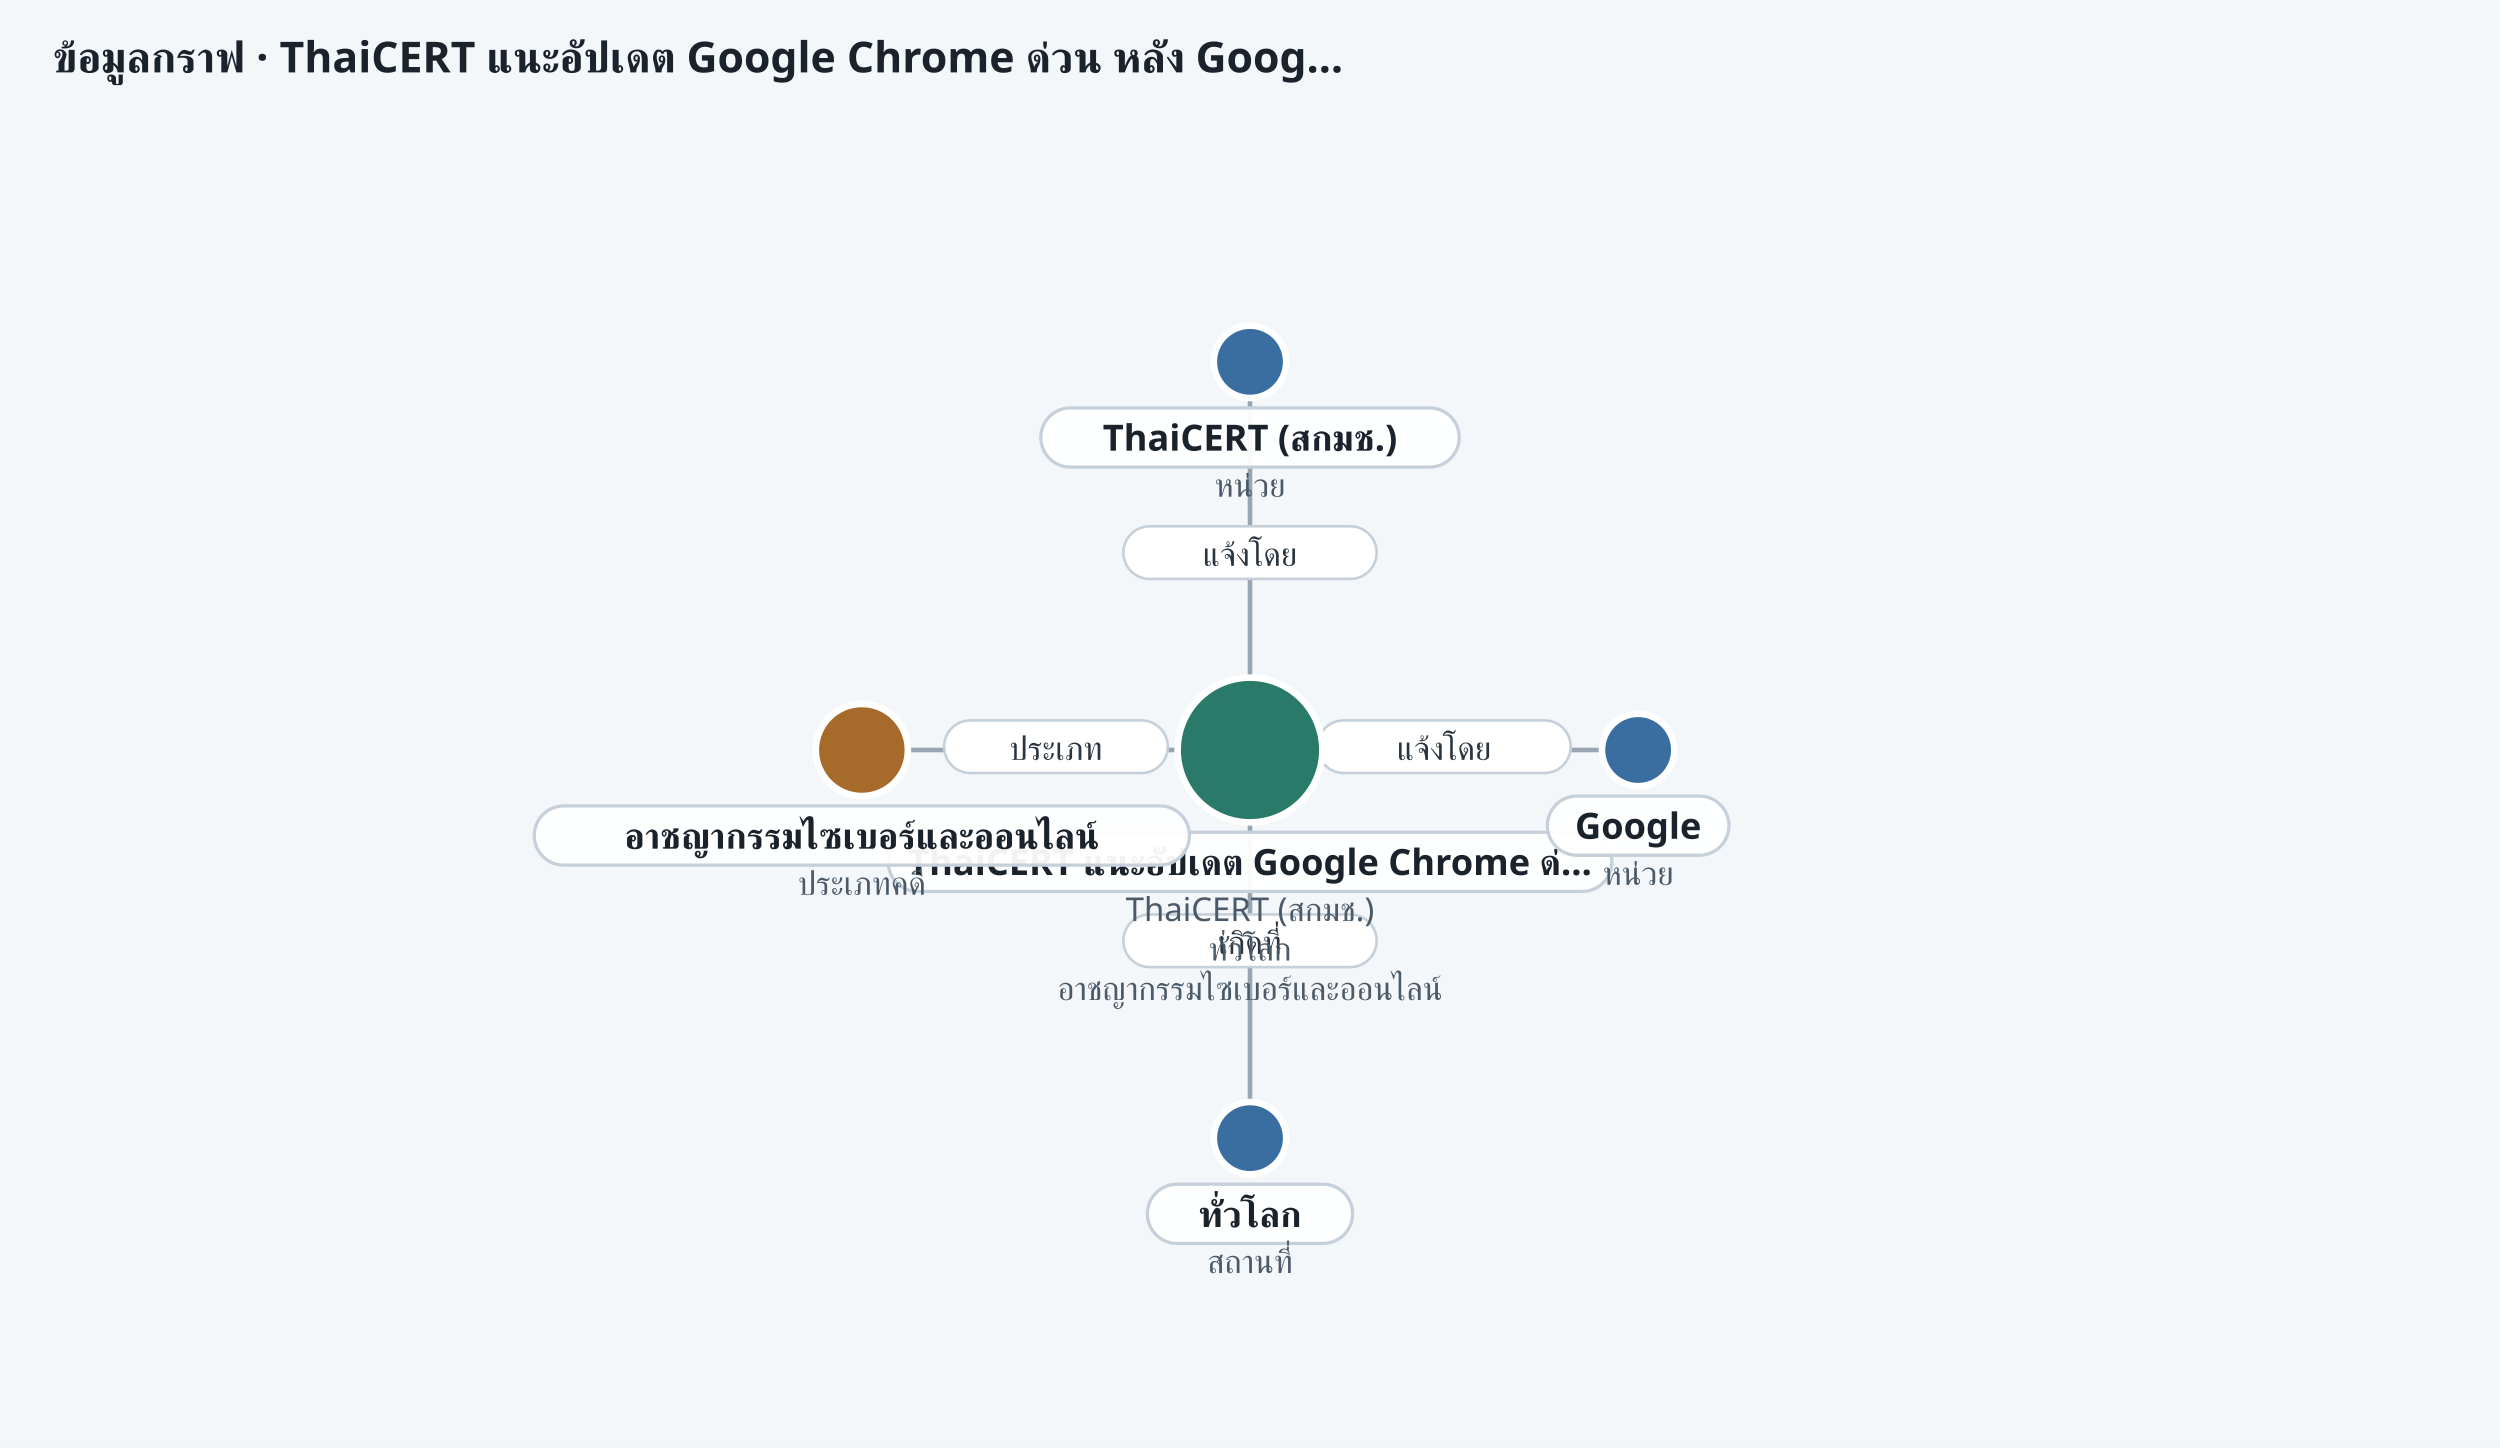
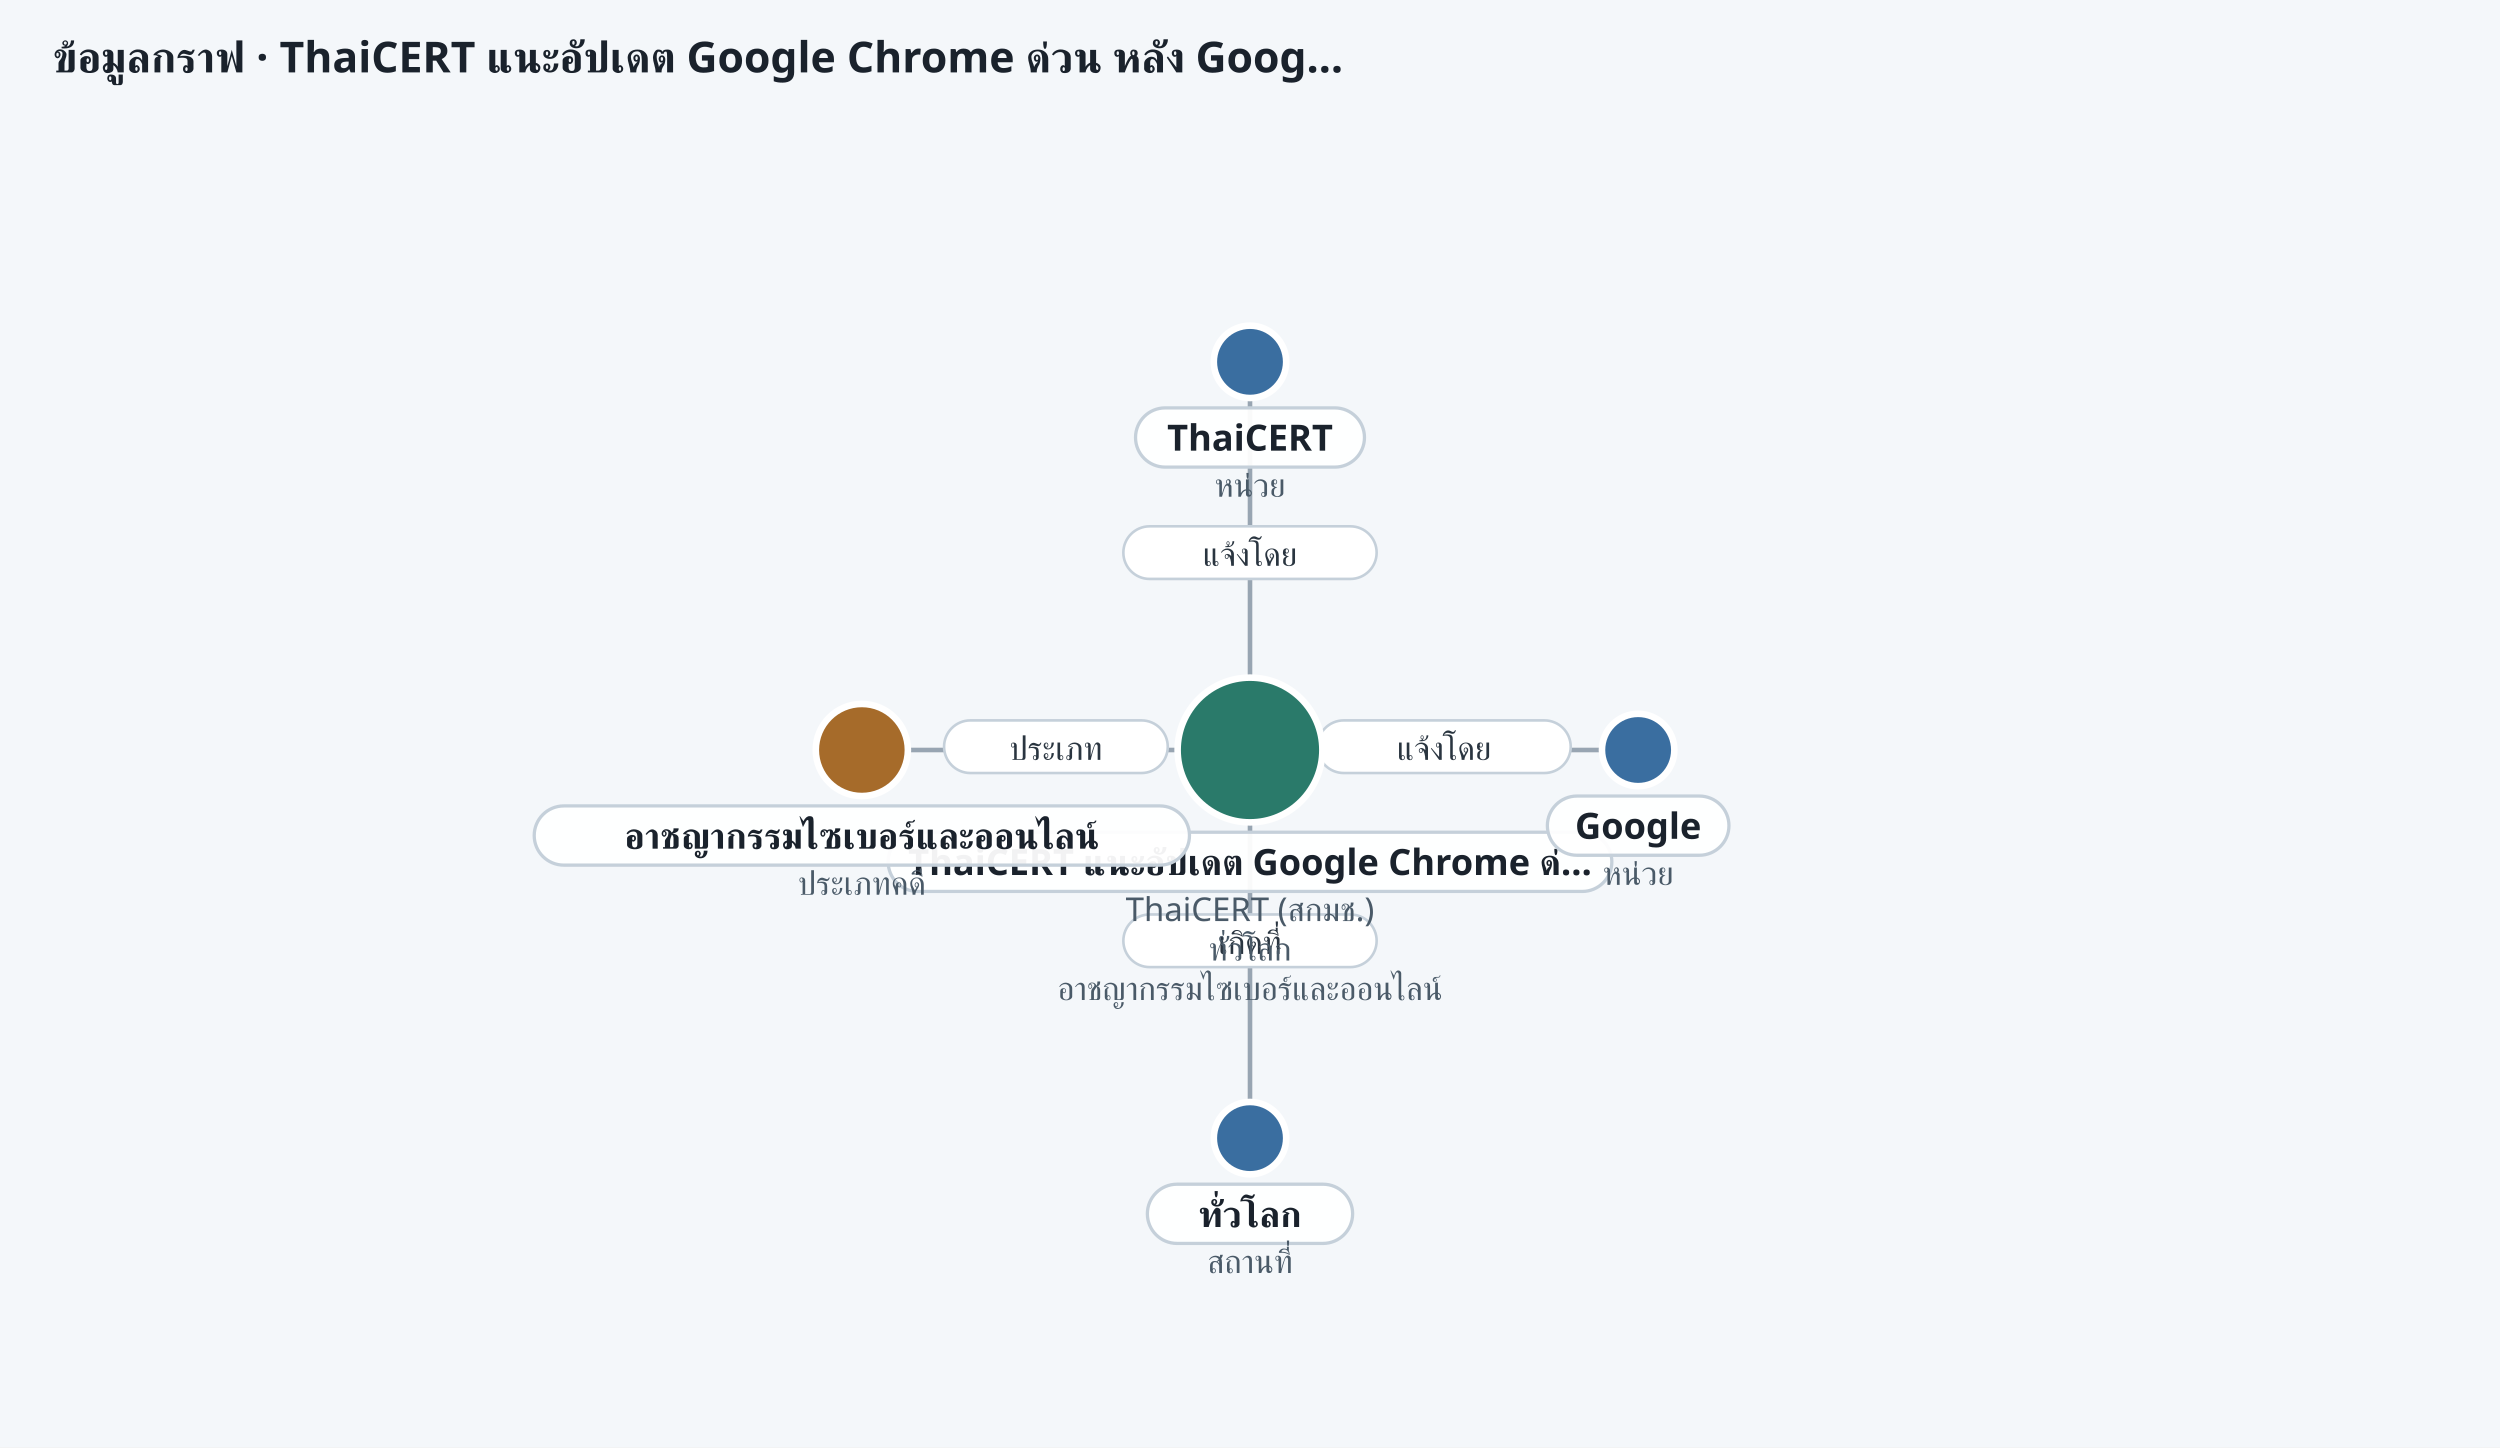
<svg xmlns="http://www.w3.org/2000/svg" width="760" height="440" viewBox="0 0 760 440" role="img" aria-label="ego graph 20261125-cyber-03">
  <rect width="100%" height="100%" fill="#f4f7fa" />
  <text x="16" y="22" font-size="13" font-weight="700" fill="#1a222c" font-family="Sarabun, Anuphan, sans-serif">ข้อมูลกราฟ · ThaiCERT แนะอัปเดต Google Chrome ด่วน หลัง Goog…</text>
  <line x1="380.0" y1="228.0" x2="380.0" y2="110.0" stroke="#7a8a9a" stroke-width="1.4" opacity="0.75" />
  <rect x="341.5" y="160.0" width="77.0" height="16" rx="8" fill="#fff" stroke="#c5d0da" stroke-width="0.8" />
  <text x="380.0" y="172.0" text-anchor="middle" font-size="10" fill="#2a3540" font-family="Sarabun, Anuphan, sans-serif">แจ้งโดย</text>
  <line x1="380.0" y1="228.0" x2="498.0" y2="228.0" stroke="#7a8a9a" stroke-width="1.4" opacity="0.75" />
  <rect x="400.5" y="219.0" width="77.0" height="16" rx="8" fill="#fff" stroke="#c5d0da" stroke-width="0.8" />
  <text x="439.0" y="231.0" text-anchor="middle" font-size="10" fill="#2a3540" font-family="Sarabun, Anuphan, sans-serif">แจ้งโดย</text>
  <line x1="380.0" y1="228.0" x2="380.0" y2="346.0" stroke="#7a8a9a" stroke-width="1.4" opacity="0.75" />
  <rect x="341.5" y="278.0" width="77.0" height="16" rx="8" fill="#fff" stroke="#c5d0da" stroke-width="0.8" />
  <text x="380.0" y="290.0" text-anchor="middle" font-size="10" fill="#2a3540" font-family="Sarabun, Anuphan, sans-serif">เกิดที่</text>
  <line x1="380.0" y1="228.0" x2="262.0" y2="228.0" stroke="#7a8a9a" stroke-width="1.4" opacity="0.75" />
  <rect x="287.0" y="219.0" width="68.0" height="16" rx="8" fill="#fff" stroke="#c5d0da" stroke-width="0.8" />
  <text x="321.0" y="231.0" text-anchor="middle" font-size="10" fill="#2a3540" font-family="Sarabun, Anuphan, sans-serif">ประเภท</text>
  <circle cx="380.0" cy="228.0" r="22" fill="#2a7a6a" stroke="#fff" stroke-width="2" />
  <rect x="270.0" y="253.0" width="220.0" height="18" rx="9" fill="rgba(255,255,255,0.94)" stroke="#c5d0da" />
  <text x="380.0" y="266.0" text-anchor="middle" font-size="11" font-weight="600" fill="#1a222c" font-family="Sarabun, Anuphan, sans-serif">ThaiCERT แนะอัปเดต Google Chrome ด่…</text>
  <text x="380.0" y="280.0" text-anchor="middle" font-size="10" fill="#4a5a68" font-family="Sarabun, Anuphan, sans-serif">ThaiCERT (สกมช.)</text>
  <text x="380.0" y="292.0" text-anchor="middle" font-size="10" fill="#4a5a68" font-family="Sarabun, Anuphan, sans-serif">ทั่วโลก</text>
  <text x="380.0" y="304.0" text-anchor="middle" font-size="10" fill="#4a5a68" font-family="Sarabun, Anuphan, sans-serif">อาชญากรรมไซเบอร์และออนไลน์</text>
  <circle cx="380.0" cy="110.0" r="11" fill="#3a6ea0" stroke="#fff" stroke-width="2" />
-   <rect x="316.4" y="124.0" width="127.2" height="18" rx="9" fill="rgba(255,255,255,0.94)" stroke="#c5d0da" />
-   <text x="380.0" y="137.0" text-anchor="middle" font-size="11" font-weight="600" fill="#1a222c" font-family="Sarabun, Anuphan, sans-serif">ThaiCERT (สกมช.)</text>
+   <rect x="345.2" y="124.0" width="69.6" height="18" rx="9" fill="rgba(255,255,255,0.94)" stroke="#c5d0da" />
+   <text x="380.0" y="137.0" text-anchor="middle" font-size="11" font-weight="600" fill="#1a222c" font-family="Sarabun, Anuphan, sans-serif">ThaiCERT</text>
  <text x="380.0" y="151.0" text-anchor="middle" font-size="10" fill="#4a5a68" font-family="Sarabun, Anuphan, sans-serif">หน่วย</text>
  <circle cx="498.0" cy="228.0" r="11" fill="#3a6ea0" stroke="#fff" stroke-width="2" />
  <rect x="470.4" y="242.0" width="55.2" height="18" rx="9" fill="rgba(255,255,255,0.94)" stroke="#c5d0da" />
  <text x="498.0" y="255.0" text-anchor="middle" font-size="11" font-weight="600" fill="#1a222c" font-family="Sarabun, Anuphan, sans-serif">Google</text>
  <text x="498.0" y="269.0" text-anchor="middle" font-size="10" fill="#4a5a68" font-family="Sarabun, Anuphan, sans-serif">หน่วย</text>
  <circle cx="380.0" cy="346.0" r="11" fill="#3a6ea0" stroke="#fff" stroke-width="2" />
  <rect x="348.8" y="360.0" width="62.4" height="18" rx="9" fill="rgba(255,255,255,0.94)" stroke="#c5d0da" />
  <text x="380.0" y="373.0" text-anchor="middle" font-size="11" font-weight="600" fill="#1a222c" font-family="Sarabun, Anuphan, sans-serif">ทั่วโลก</text>
  <text x="380.0" y="387.0" text-anchor="middle" font-size="10" fill="#4a5a68" font-family="Sarabun, Anuphan, sans-serif">สถานที่</text>
  <circle cx="262.0" cy="228.0" r="14" fill="#a66b2a" stroke="#fff" stroke-width="2" />
  <rect x="162.4" y="245.0" width="199.2" height="18" rx="9" fill="rgba(255,255,255,0.94)" stroke="#c5d0da" />
  <text x="262.0" y="258.0" text-anchor="middle" font-size="11" font-weight="600" fill="#1a222c" font-family="Sarabun, Anuphan, sans-serif">อาชญากรรมไซเบอร์และออนไลน์</text>
  <text x="262.0" y="272.0" text-anchor="middle" font-size="10" fill="#4a5a68" font-family="Sarabun, Anuphan, sans-serif">ประเภทคดี</text>
</svg>
